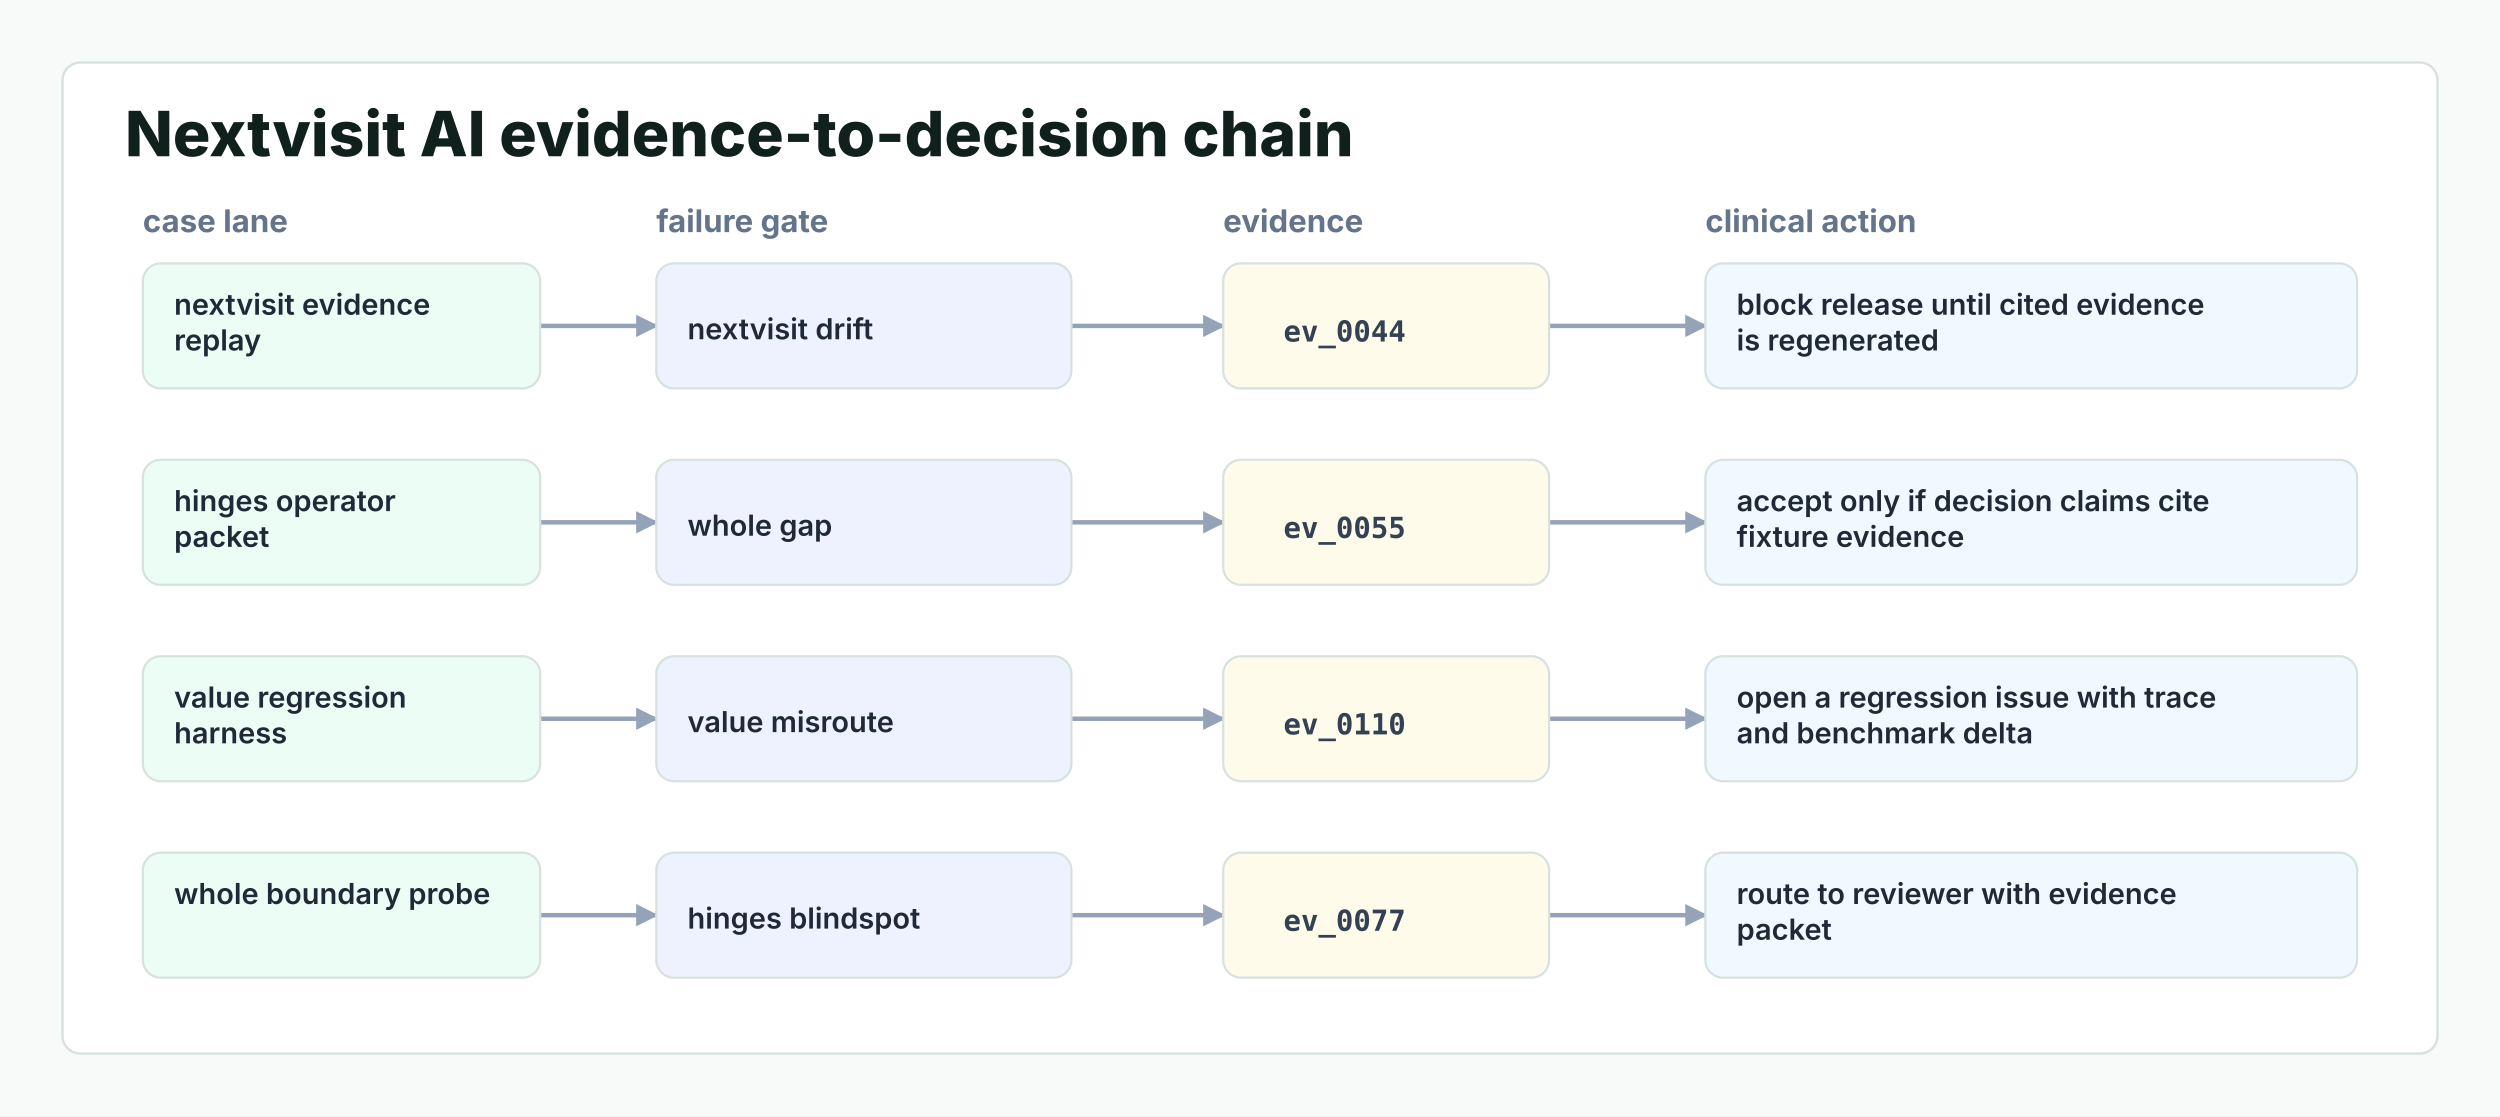
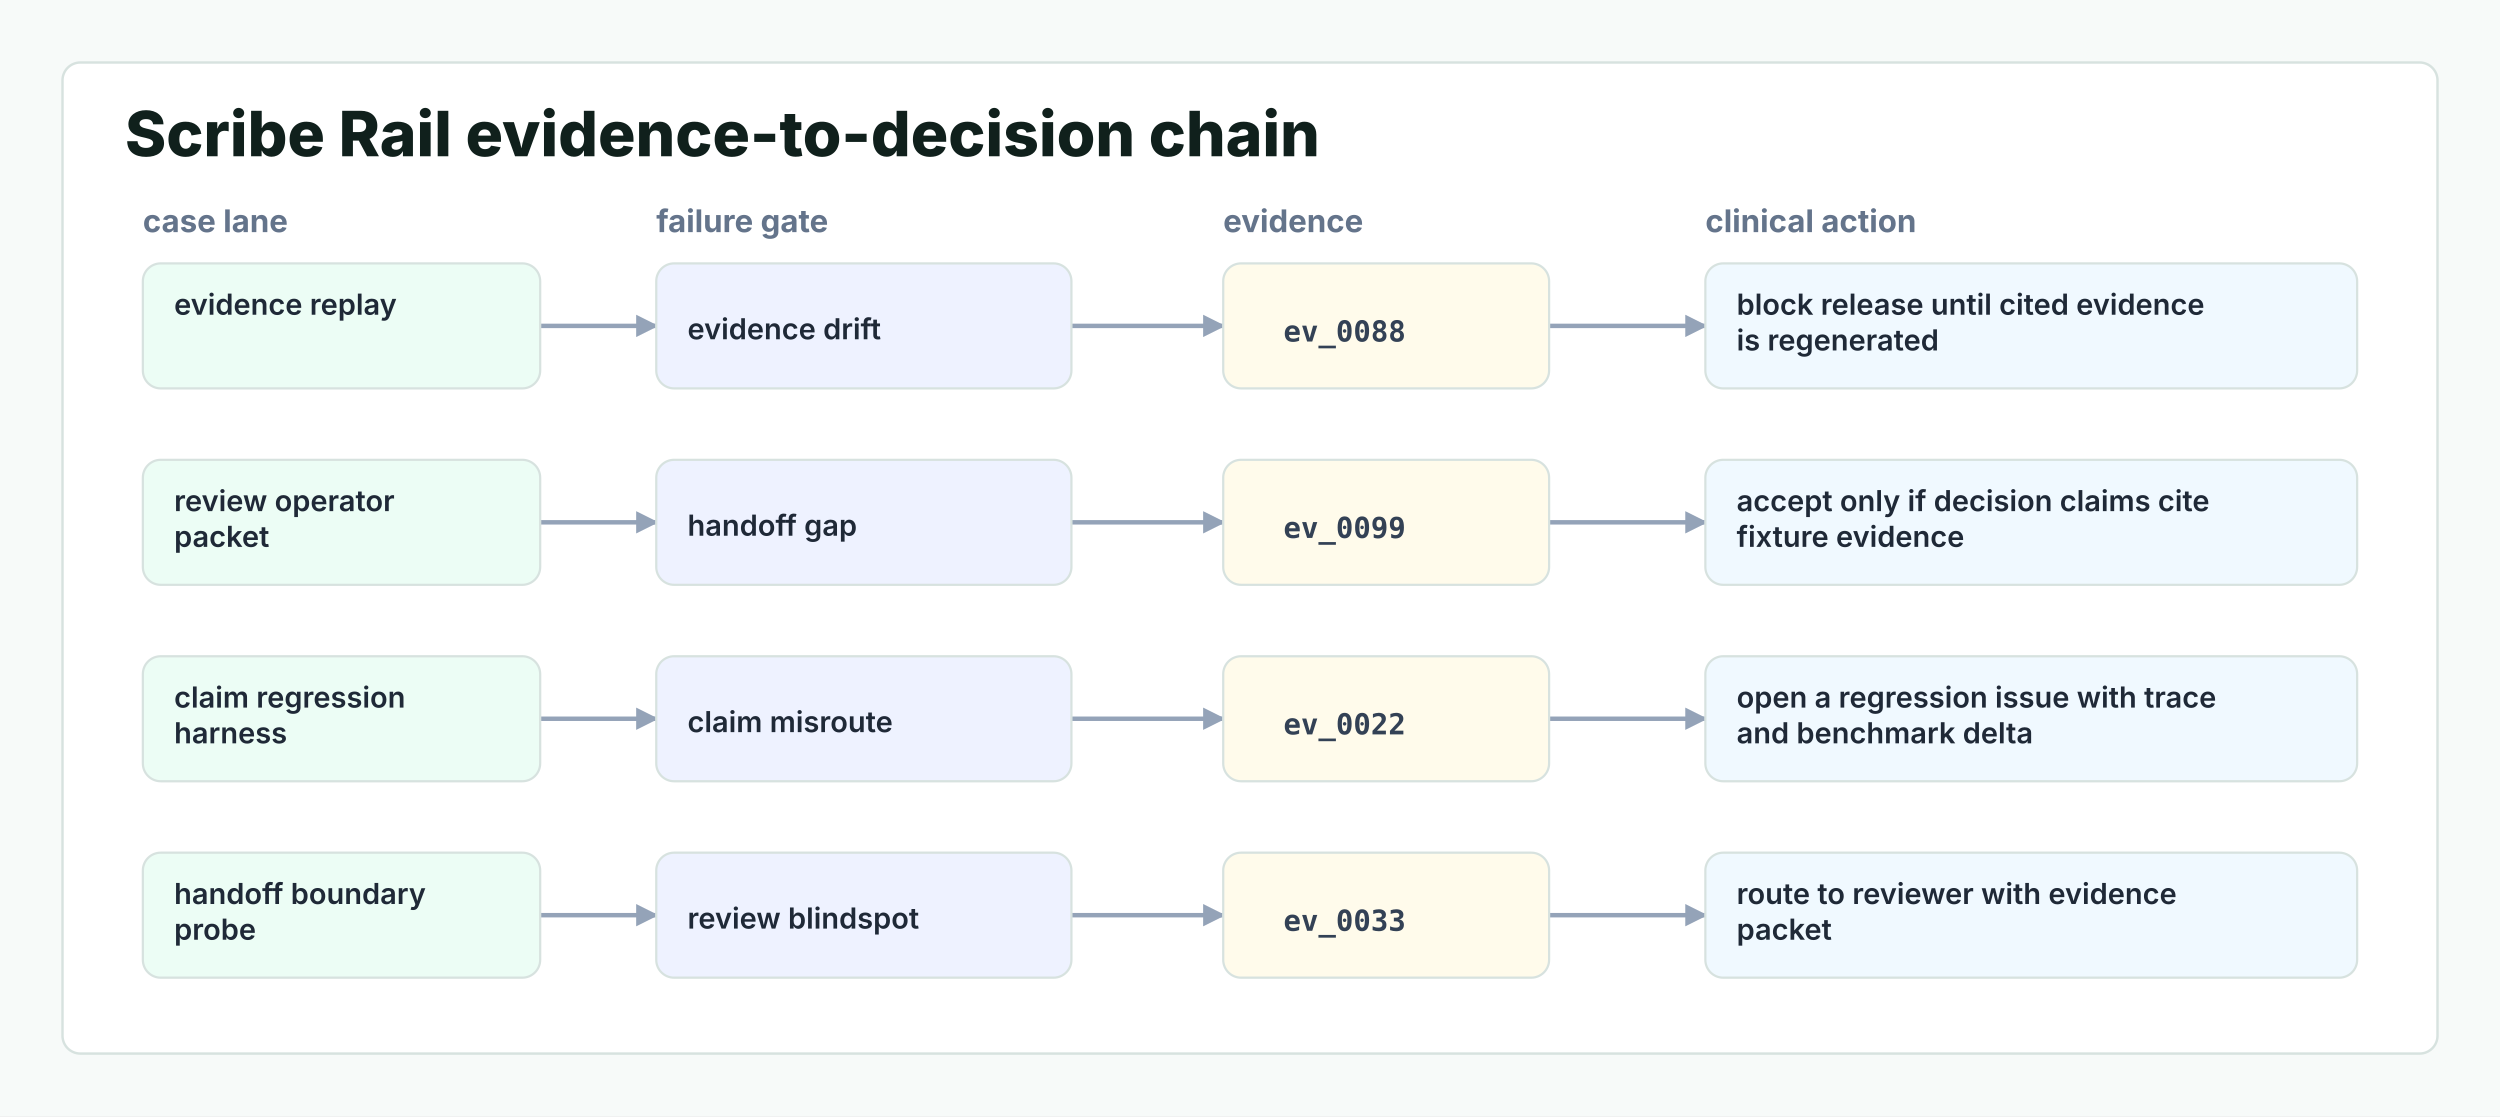
- <svg xmlns="http://www.w3.org/2000/svg" width="1120" height="500" viewBox="0 0 1120 500" role="img" aria-label="Nextvisit AI evidence map">
+ <svg xmlns="http://www.w3.org/2000/svg" width="1120" height="500" viewBox="0 0 1120 500" role="img" aria-label="Scribe Rail evidence map">
  <defs>
    <style>
      .bg { fill:#f7faf9; }
      .panel { fill:#ffffff; stroke:#d7e2df; stroke-width:1.1; }
      .title { font:760 28px -apple-system,BlinkMacSystemFont,"Segoe UI",sans-serif; fill:#10201c; }
      .node { font:620 13px -apple-system,BlinkMacSystemFont,"Segoe UI",sans-serif; fill:#1f2937; }
      .head { font:700 14px -apple-system,BlinkMacSystemFont,"Segoe UI",sans-serif; fill:#64748b; }
      .mono { font:720 13px ui-monospace,SFMono-Regular,Menlo,monospace; fill:#334155; }
      .edge { stroke:#94a3b8; stroke-width:2; fill:none; marker-end:url(#arrow); }
      .lane { fill:#ecfdf5; stroke:#d7e2df; }
      .failure { fill:#eef2ff; stroke:#d7e2df; }
      .evidencebox { fill:#fffbeb; stroke:#d7e2df; }
      .actionbox { fill:#f0f9ff; stroke:#d7e2df; }
    </style>
    <marker id="arrow" viewBox="0 0 10 10" refX="9" refY="5" markerWidth="5" markerHeight="5" orient="auto-start-reverse">
      <path d="M 0 0 L 10 5 L 0 10 z" fill="#94a3b8" />
    </marker>
  </defs>
  <rect class="bg" width="1120" height="500" />
  <rect class="panel" x="28" y="28" width="1064" height="444" rx="8" />
-   <text x="56" y="70" class="title">Nextvisit AI evidence-to-decision chain</text>
+   <text x="56" y="70" class="title">Scribe Rail evidence-to-decision chain</text>
  <text x="64" y="104" class="head">case lane</text>
  <text x="294" y="104" class="head">failure gate</text>
  <text x="548" y="104" class="head">evidence</text>
  <text x="764" y="104" class="head">clinical action</text>
  <path d="M242 146 L294 146" class="edge" />
  <path d="M480 146 L548 146" class="edge" />
  <path d="M694 146 L764 146" class="edge" />
  <path d="M242 234 L294 234" class="edge" />
  <path d="M480 234 L548 234" class="edge" />
  <path d="M694 234 L764 234" class="edge" />
  <path d="M242 322 L294 322" class="edge" />
  <path d="M480 322 L548 322" class="edge" />
  <path d="M694 322 L764 322" class="edge" />
  <path d="M242 410 L294 410" class="edge" />
  <path d="M480 410 L548 410" class="edge" />
  <path d="M694 410 L764 410" class="edge" />
  <rect class="lane" x="64" y="118" width="178" height="56" rx="8" />
  <text class="node" x="78" y="141">
-     <tspan x="78" dy="0">nextvisit evidence</tspan>
-     <tspan x="78" dy="16">replay</tspan>
+     <tspan x="78" dy="0">evidence replay</tspan>
  </text>
  <rect class="failure" x="294" y="118" width="186" height="56" rx="8" />
-   <text x="308" y="152" class="node">nextvisit drift</text>
+   <text x="308" y="152" class="node">evidence drift</text>
  <rect class="evidencebox" x="548" y="118" width="146" height="56" rx="8" />
-   <text x="575" y="153" class="mono">ev_0044</text>
+   <text x="575" y="153" class="mono">ev_0088</text>
  <rect class="actionbox" x="764" y="118" width="292" height="56" rx="8" />
  <text class="node" x="778" y="141">
    <tspan x="778" dy="0">block release until cited evidence</tspan>
    <tspan x="778" dy="16">is regenerated</tspan>
  </text>
  <rect class="lane" x="64" y="206" width="178" height="56" rx="8" />
  <text class="node" x="78" y="229">
-     <tspan x="78" dy="0">hinges operator</tspan>
+     <tspan x="78" dy="0">review operator</tspan>
    <tspan x="78" dy="16">packet</tspan>
  </text>
  <rect class="failure" x="294" y="206" width="186" height="56" rx="8" />
-   <text x="308" y="240" class="node">whole gap</text>
+   <text x="308" y="240" class="node">handoff gap</text>
  <rect class="evidencebox" x="548" y="206" width="146" height="56" rx="8" />
-   <text x="575" y="241" class="mono">ev_0055</text>
+   <text x="575" y="241" class="mono">ev_0099</text>
  <rect class="actionbox" x="764" y="206" width="292" height="56" rx="8" />
  <text class="node" x="778" y="229">
    <tspan x="778" dy="0">accept only if decision claims cite</tspan>
    <tspan x="778" dy="16">fixture evidence</tspan>
  </text>
  <rect class="lane" x="64" y="294" width="178" height="56" rx="8" />
  <text class="node" x="78" y="317">
-     <tspan x="78" dy="0">value regression</tspan>
+     <tspan x="78" dy="0">claim regression</tspan>
    <tspan x="78" dy="16">harness</tspan>
  </text>
  <rect class="failure" x="294" y="294" width="186" height="56" rx="8" />
-   <text x="308" y="328" class="node">value misroute</text>
+   <text x="308" y="328" class="node">claim misroute</text>
  <rect class="evidencebox" x="548" y="294" width="146" height="56" rx="8" />
-   <text x="575" y="329" class="mono">ev_0110</text>
+   <text x="575" y="329" class="mono">ev_0022</text>
  <rect class="actionbox" x="764" y="294" width="292" height="56" rx="8" />
  <text class="node" x="778" y="317">
    <tspan x="778" dy="0">open a regression issue with trace</tspan>
    <tspan x="778" dy="16">and benchmark delta</tspan>
  </text>
  <rect class="lane" x="64" y="382" width="178" height="56" rx="8" />
  <text class="node" x="78" y="405">
-     <tspan x="78" dy="0">whole boundary probe</tspan>
+     <tspan x="78" dy="0">handoff boundary</tspan>
+     <tspan x="78" dy="16">probe</tspan>
  </text>
  <rect class="failure" x="294" y="382" width="186" height="56" rx="8" />
-   <text x="308" y="416" class="node">hinges blindspot</text>
+   <text x="308" y="416" class="node">review blindspot</text>
  <rect class="evidencebox" x="548" y="382" width="146" height="56" rx="8" />
-   <text x="575" y="417" class="mono">ev_0077</text>
+   <text x="575" y="417" class="mono">ev_0033</text>
  <rect class="actionbox" x="764" y="382" width="292" height="56" rx="8" />
  <text class="node" x="778" y="405">
    <tspan x="778" dy="0">route to reviewer with evidence</tspan>
    <tspan x="778" dy="16">packet</tspan>
  </text>
</svg>
